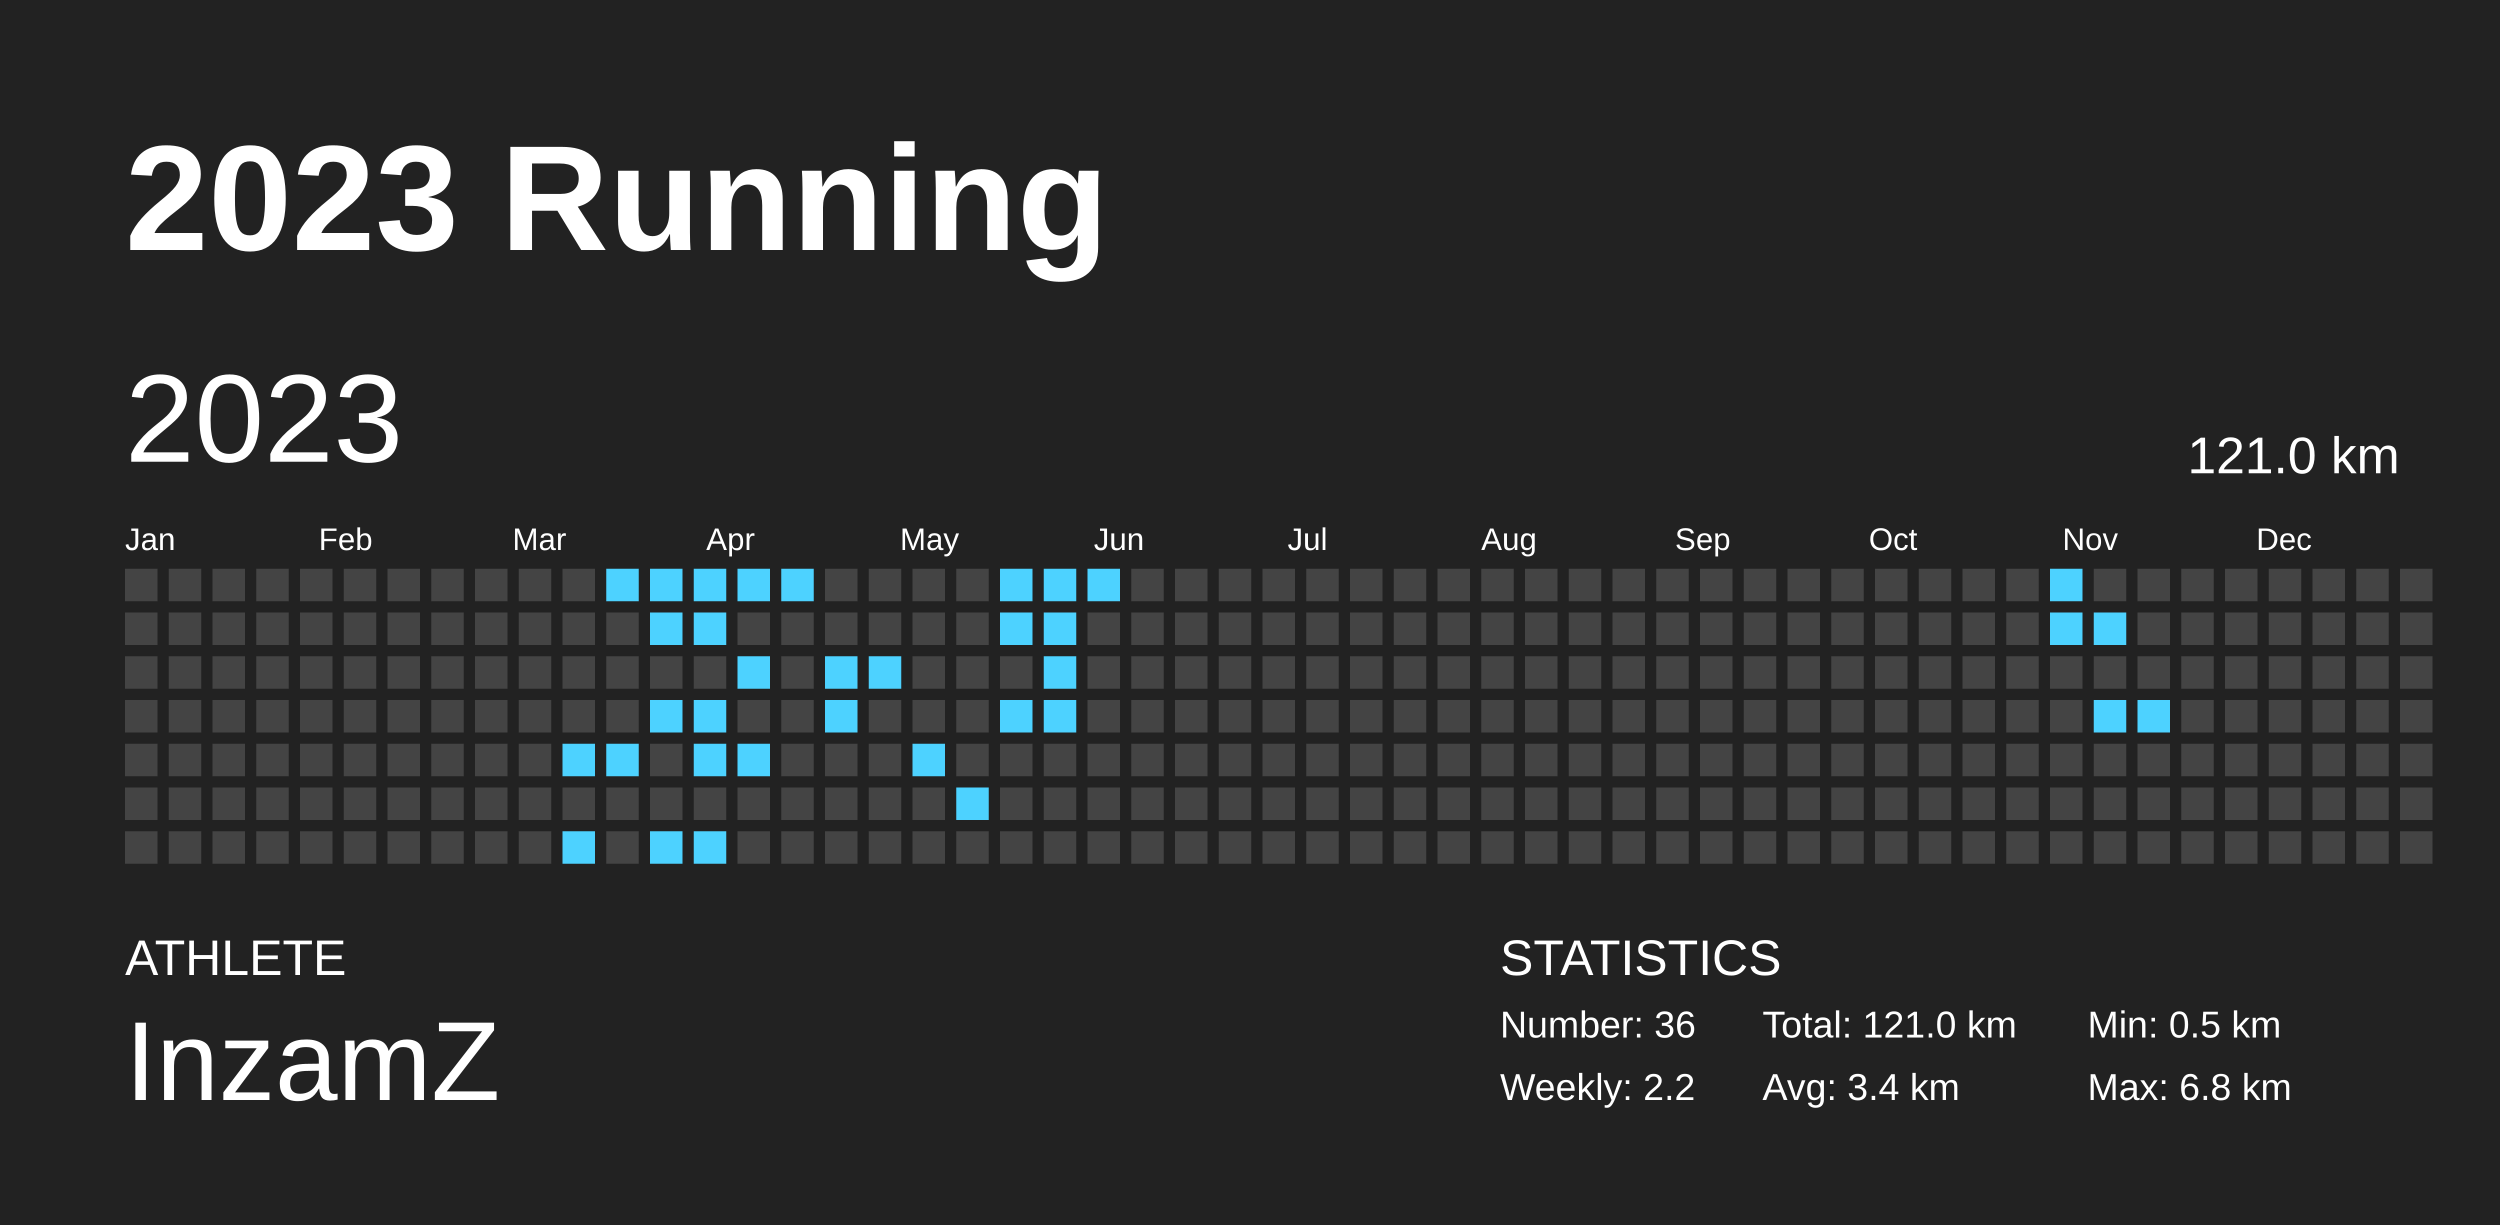
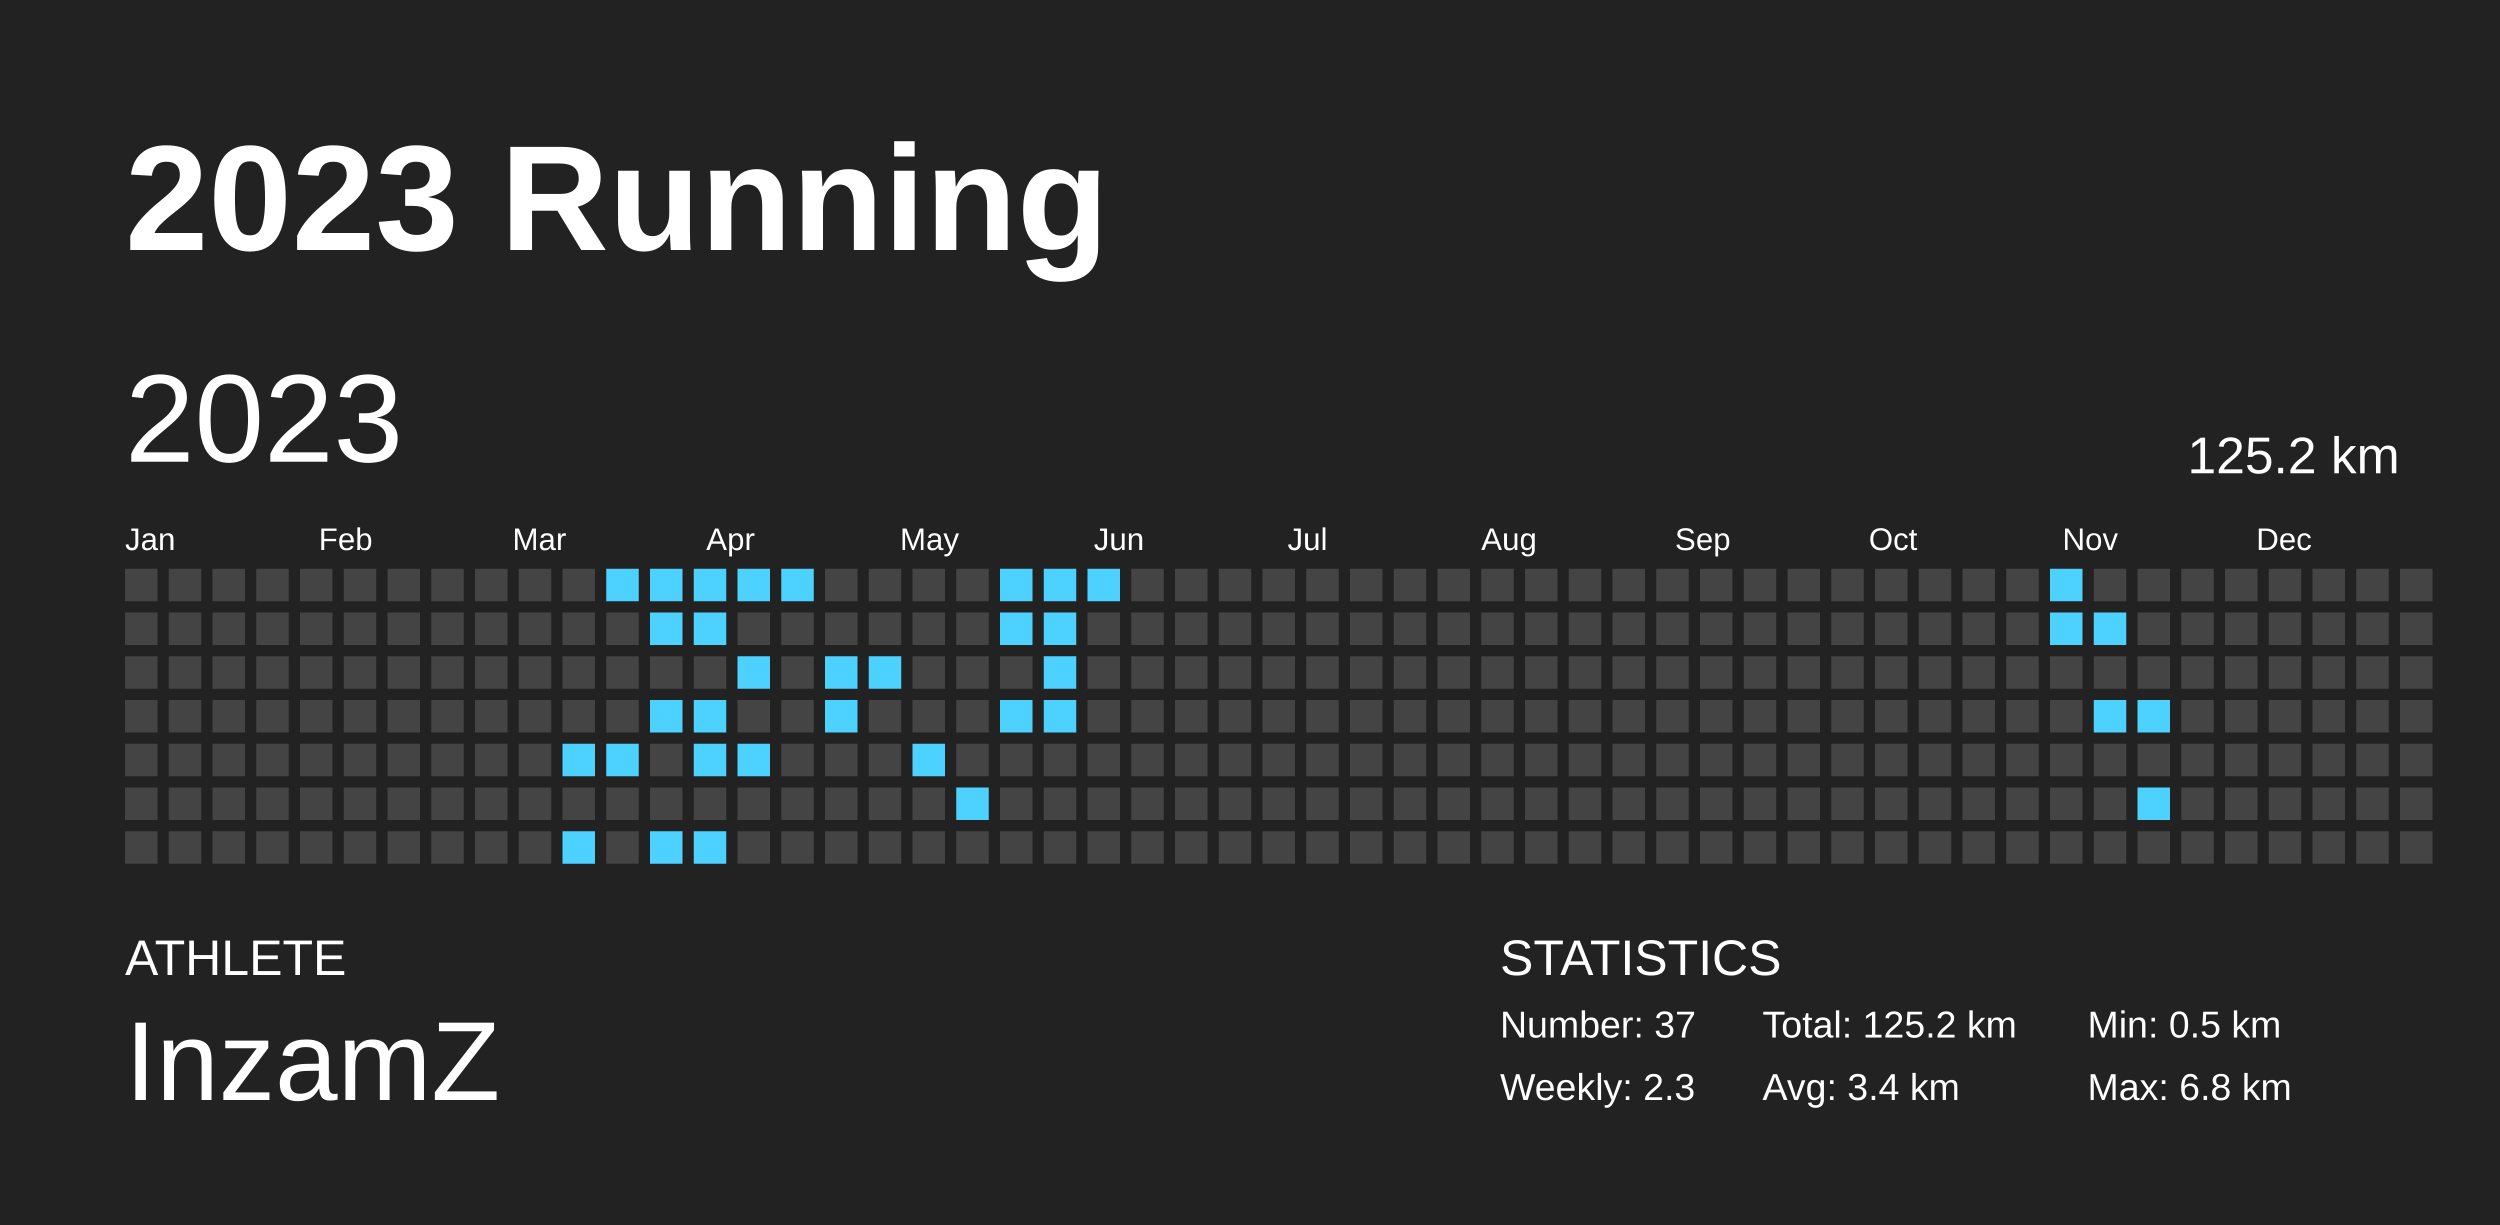
<svg xmlns="http://www.w3.org/2000/svg" baseProfile="full" height="98mm" version="1.1" viewBox="0,0,200,98" width="200mm">
  <defs />
  <rect fill="#222222" height="98" width="200" x="0" y="0" />
  <text fill="#FFFFFF" style="font-size:12px; font-family:Arial; font-weight:bold;" x="10" y="20">2023 Running</text>
  <text fill="#FFFFFF" style="font-size:4px; font-family:Arial" x="10" y="78">ATHLETE</text>
  <text fill="#FFFFFF" style="font-size:9px; font-family:Arial" x="10" y="88">InzamZ</text>
  <text fill="#FFFFFF" style="font-size:4px; font-family:Arial" x="120" y="78">STATISTICS</text>
-   <text fill="#FFFFFF" style="font-size:3px; font-family:Arial" x="120" y="83">Number: 36</text>
-   <text fill="#FFFFFF" style="font-size:3px; font-family:Arial" x="120" y="88">Weekly: 2.2</text>
-   <text fill="#FFFFFF" style="font-size:3px; font-family:Arial" x="141" y="83">Total: 121.0 km</text>
+   <text fill="#FFFFFF" style="font-size:3px; font-family:Arial" x="120" y="83">Number: 37</text>
+   <text fill="#FFFFFF" style="font-size:3px; font-family:Arial" x="120" y="88">Weekly: 2.3</text>
+   <text fill="#FFFFFF" style="font-size:3px; font-family:Arial" x="141" y="83">Total: 125.2 km</text>
  <text fill="#FFFFFF" style="font-size:3px; font-family:Arial" x="141" y="88">Avg: 3.4 km</text>
  <text fill="#FFFFFF" style="font-size:3px; font-family:Arial" x="167" y="83">Min: 0.5 km</text>
  <text fill="#FFFFFF" style="font-size:3px; font-family:Arial" x="167" y="88">Max: 6.8 km</text>
  <text dominant-baseline="hanging" fill="#FFFFFF" style="font-size:10.0px; font-family:Arial;" x="10" y="30">2023</text>
-   <text dominant-baseline="hanging" fill="#FFFFFF" style="font-size:4.125px; font-family:Arial;" x="175" y="35">121.0 km</text>
+   <text dominant-baseline="hanging" fill="#FFFFFF" style="font-size:4.125px; font-family:Arial;" x="175" y="35">125.2 km</text>
  <text fill="#FFFFFF" style="font-size:2.5px; font-family:Arial" x="10.0" y="44">Jan</text>
  <text fill="#FFFFFF" style="font-size:2.5px; font-family:Arial" x="25.5" y="44">Feb</text>
  <text fill="#FFFFFF" style="font-size:2.5px; font-family:Arial" x="41.0" y="44">Mar</text>
  <text fill="#FFFFFF" style="font-size:2.5px; font-family:Arial" x="56.5" y="44">Apr</text>
  <text fill="#FFFFFF" style="font-size:2.5px; font-family:Arial" x="72.0" y="44">May</text>
  <text fill="#FFFFFF" style="font-size:2.5px; font-family:Arial" x="87.5" y="44">Jun</text>
  <text fill="#FFFFFF" style="font-size:2.5px; font-family:Arial" x="103.0" y="44">Jul</text>
  <text fill="#FFFFFF" style="font-size:2.5px; font-family:Arial" x="118.5" y="44">Aug</text>
  <text fill="#FFFFFF" style="font-size:2.5px; font-family:Arial" x="134.0" y="44">Sep</text>
  <text fill="#FFFFFF" style="font-size:2.5px; font-family:Arial" x="149.5" y="44">Oct</text>
  <text fill="#FFFFFF" style="font-size:2.5px; font-family:Arial" x="165.0" y="44">Nov</text>
  <text fill="#FFFFFF" style="font-size:2.5px; font-family:Arial" x="180.5" y="44">Dec</text>
  <rect fill="#444444" height="2.6" width="2.6" x="10.0" y="45.5" />
  <rect fill="#444444" height="2.6" width="2.6" x="10.0" y="49.0" />
  <rect fill="#444444" height="2.6" width="2.6" x="10.0" y="52.5" />
  <rect fill="#444444" height="2.6" width="2.6" x="10.0" y="56.0" />
  <rect fill="#444444" height="2.6" width="2.6" x="10.0" y="59.5" />
  <rect fill="#444444" height="2.6" width="2.6" x="10.0" y="63.0" />
  <rect fill="#444444" height="2.6" width="2.6" x="10.0" y="66.5" />
  <rect fill="#444444" height="2.6" width="2.6" x="13.5" y="45.5" />
  <rect fill="#444444" height="2.6" width="2.6" x="13.5" y="49.0" />
  <rect fill="#444444" height="2.6" width="2.6" x="13.5" y="52.5" />
  <rect fill="#444444" height="2.6" width="2.6" x="13.5" y="56.0" />
  <rect fill="#444444" height="2.6" width="2.6" x="13.5" y="59.5" />
  <rect fill="#444444" height="2.6" width="2.6" x="13.5" y="63.0" />
  <rect fill="#444444" height="2.6" width="2.6" x="13.5" y="66.5" />
  <rect fill="#444444" height="2.6" width="2.6" x="17.0" y="45.5" />
  <rect fill="#444444" height="2.6" width="2.6" x="17.0" y="49.0" />
  <rect fill="#444444" height="2.6" width="2.6" x="17.0" y="52.5" />
  <rect fill="#444444" height="2.6" width="2.6" x="17.0" y="56.0" />
  <rect fill="#444444" height="2.6" width="2.6" x="17.0" y="59.5" />
  <rect fill="#444444" height="2.6" width="2.6" x="17.0" y="63.0" />
  <rect fill="#444444" height="2.6" width="2.6" x="17.0" y="66.5" />
  <rect fill="#444444" height="2.6" width="2.6" x="20.5" y="45.5" />
  <rect fill="#444444" height="2.6" width="2.6" x="20.5" y="49.0" />
  <rect fill="#444444" height="2.6" width="2.6" x="20.5" y="52.5" />
  <rect fill="#444444" height="2.6" width="2.6" x="20.5" y="56.0" />
  <rect fill="#444444" height="2.6" width="2.6" x="20.5" y="59.5" />
  <rect fill="#444444" height="2.6" width="2.6" x="20.5" y="63.0" />
  <rect fill="#444444" height="2.6" width="2.6" x="20.5" y="66.5" />
  <rect fill="#444444" height="2.6" width="2.6" x="24.0" y="45.5" />
  <rect fill="#444444" height="2.6" width="2.6" x="24.0" y="49.0" />
  <rect fill="#444444" height="2.6" width="2.6" x="24.0" y="52.5" />
  <rect fill="#444444" height="2.6" width="2.6" x="24.0" y="56.0" />
  <rect fill="#444444" height="2.6" width="2.6" x="24.0" y="59.5" />
  <rect fill="#444444" height="2.6" width="2.6" x="24.0" y="63.0" />
  <rect fill="#444444" height="2.6" width="2.6" x="24.0" y="66.5" />
  <rect fill="#444444" height="2.6" width="2.6" x="27.5" y="45.5" />
  <rect fill="#444444" height="2.6" width="2.6" x="27.5" y="49.0" />
  <rect fill="#444444" height="2.6" width="2.6" x="27.5" y="52.5" />
  <rect fill="#444444" height="2.6" width="2.6" x="27.5" y="56.0" />
  <rect fill="#444444" height="2.6" width="2.6" x="27.5" y="59.5" />
  <rect fill="#444444" height="2.6" width="2.6" x="27.5" y="63.0" />
  <rect fill="#444444" height="2.6" width="2.6" x="27.5" y="66.5" />
  <rect fill="#444444" height="2.6" width="2.6" x="31.0" y="45.5" />
  <rect fill="#444444" height="2.6" width="2.6" x="31.0" y="49.0" />
  <rect fill="#444444" height="2.6" width="2.6" x="31.0" y="52.5" />
  <rect fill="#444444" height="2.6" width="2.6" x="31.0" y="56.0" />
  <rect fill="#444444" height="2.6" width="2.6" x="31.0" y="59.5" />
  <rect fill="#444444" height="2.6" width="2.6" x="31.0" y="63.0" />
  <rect fill="#444444" height="2.6" width="2.6" x="31.0" y="66.5" />
  <rect fill="#444444" height="2.6" width="2.6" x="34.5" y="45.5" />
  <rect fill="#444444" height="2.6" width="2.6" x="34.5" y="49.0" />
  <rect fill="#444444" height="2.6" width="2.6" x="34.5" y="52.5" />
  <rect fill="#444444" height="2.6" width="2.6" x="34.5" y="56.0" />
  <rect fill="#444444" height="2.6" width="2.6" x="34.5" y="59.5" />
  <rect fill="#444444" height="2.6" width="2.6" x="34.5" y="63.0" />
  <rect fill="#444444" height="2.6" width="2.6" x="34.5" y="66.5" />
  <rect fill="#444444" height="2.6" width="2.6" x="38.0" y="45.5" />
  <rect fill="#444444" height="2.6" width="2.6" x="38.0" y="49.0" />
  <rect fill="#444444" height="2.6" width="2.6" x="38.0" y="52.5" />
  <rect fill="#444444" height="2.6" width="2.6" x="38.0" y="56.0" />
  <rect fill="#444444" height="2.6" width="2.6" x="38.0" y="59.5" />
  <rect fill="#444444" height="2.6" width="2.6" x="38.0" y="63.0" />
  <rect fill="#444444" height="2.6" width="2.6" x="38.0" y="66.5" />
  <rect fill="#444444" height="2.6" width="2.6" x="41.5" y="45.5" />
  <rect fill="#444444" height="2.6" width="2.6" x="41.5" y="49.0" />
  <rect fill="#444444" height="2.6" width="2.6" x="41.5" y="52.5" />
  <rect fill="#444444" height="2.6" width="2.6" x="41.5" y="56.0" />
  <rect fill="#444444" height="2.6" width="2.6" x="41.5" y="59.5" />
  <rect fill="#444444" height="2.6" width="2.6" x="41.5" y="63.0" />
  <rect fill="#444444" height="2.6" width="2.6" x="41.5" y="66.5" />
  <rect fill="#444444" height="2.6" width="2.6" x="45.0" y="45.5" />
  <rect fill="#444444" height="2.6" width="2.6" x="45.0" y="49.0" />
  <rect fill="#444444" height="2.6" width="2.6" x="45.0" y="52.5" />
  <rect fill="#444444" height="2.6" width="2.6" x="45.0" y="56.0" />
  <rect fill="#4dd2ff" height="2.6" width="2.6" x="45.0" y="59.5" />
  <rect fill="#444444" height="2.6" width="2.6" x="45.0" y="63.0" />
  <rect fill="#4dd2ff" height="2.6" width="2.6" x="45.0" y="66.5" />
  <rect fill="#4dd2ff" height="2.6" width="2.6" x="48.5" y="45.5" />
  <rect fill="#444444" height="2.6" width="2.6" x="48.5" y="49.0" />
  <rect fill="#444444" height="2.6" width="2.6" x="48.5" y="52.5" />
  <rect fill="#444444" height="2.6" width="2.6" x="48.5" y="56.0" />
  <rect fill="#4dd2ff" height="2.6" width="2.6" x="48.5" y="59.5" />
  <rect fill="#444444" height="2.6" width="2.6" x="48.5" y="63.0" />
  <rect fill="#444444" height="2.6" width="2.6" x="48.5" y="66.5" />
  <rect fill="#4dd2ff" height="2.6" width="2.6" x="52.0" y="45.5" />
  <rect fill="#4dd2ff" height="2.6" width="2.6" x="52.0" y="49.0" />
  <rect fill="#444444" height="2.6" width="2.6" x="52.0" y="52.5" />
  <rect fill="#4dd2ff" height="2.6" width="2.6" x="52.0" y="56.0" />
  <rect fill="#444444" height="2.6" width="2.6" x="52.0" y="59.5" />
  <rect fill="#444444" height="2.6" width="2.6" x="52.0" y="63.0" />
  <rect fill="#4dd2ff" height="2.6" width="2.6" x="52.0" y="66.5" />
  <rect fill="#4dd2ff" height="2.6" width="2.6" x="55.5" y="45.5" />
  <rect fill="#4dd2ff" height="2.6" width="2.6" x="55.5" y="49.0" />
  <rect fill="#444444" height="2.6" width="2.6" x="55.5" y="52.5" />
  <rect fill="#4dd2ff" height="2.6" width="2.6" x="55.5" y="56.0" />
  <rect fill="#4dd2ff" height="2.6" width="2.6" x="55.5" y="59.5" />
  <rect fill="#444444" height="2.6" width="2.6" x="55.5" y="63.0" />
  <rect fill="#4dd2ff" height="2.6" width="2.6" x="55.5" y="66.5" />
  <rect fill="#4dd2ff" height="2.6" width="2.6" x="59.0" y="45.5" />
  <rect fill="#444444" height="2.6" width="2.6" x="59.0" y="49.0" />
  <rect fill="#4dd2ff" height="2.6" width="2.6" x="59.0" y="52.5" />
  <rect fill="#444444" height="2.6" width="2.6" x="59.0" y="56.0" />
  <rect fill="#4dd2ff" height="2.6" width="2.6" x="59.0" y="59.5" />
  <rect fill="#444444" height="2.6" width="2.6" x="59.0" y="63.0" />
  <rect fill="#444444" height="2.6" width="2.6" x="59.0" y="66.5" />
  <rect fill="#4dd2ff" height="2.6" width="2.6" x="62.5" y="45.5" />
  <rect fill="#444444" height="2.6" width="2.6" x="62.5" y="49.0" />
  <rect fill="#444444" height="2.6" width="2.6" x="62.5" y="52.5" />
  <rect fill="#444444" height="2.6" width="2.6" x="62.5" y="56.0" />
  <rect fill="#444444" height="2.6" width="2.6" x="62.5" y="59.5" />
  <rect fill="#444444" height="2.6" width="2.6" x="62.5" y="63.0" />
  <rect fill="#444444" height="2.6" width="2.6" x="62.5" y="66.5" />
  <rect fill="#444444" height="2.6" width="2.6" x="66.0" y="45.5" />
  <rect fill="#444444" height="2.6" width="2.6" x="66.0" y="49.0" />
  <rect fill="#4dd2ff" height="2.6" width="2.6" x="66.0" y="52.5" />
  <rect fill="#4dd2ff" height="2.6" width="2.6" x="66.0" y="56.0" />
  <rect fill="#444444" height="2.6" width="2.6" x="66.0" y="59.5" />
  <rect fill="#444444" height="2.6" width="2.6" x="66.0" y="63.0" />
  <rect fill="#444444" height="2.6" width="2.6" x="66.0" y="66.5" />
  <rect fill="#444444" height="2.6" width="2.6" x="69.5" y="45.5" />
  <rect fill="#444444" height="2.6" width="2.6" x="69.5" y="49.0" />
  <rect fill="#4dd2ff" height="2.6" width="2.6" x="69.5" y="52.5" />
  <rect fill="#444444" height="2.6" width="2.6" x="69.5" y="56.0" />
  <rect fill="#444444" height="2.6" width="2.6" x="69.5" y="59.5" />
  <rect fill="#444444" height="2.6" width="2.6" x="69.5" y="63.0" />
  <rect fill="#444444" height="2.6" width="2.6" x="69.5" y="66.5" />
  <rect fill="#444444" height="2.6" width="2.6" x="73.0" y="45.5" />
  <rect fill="#444444" height="2.6" width="2.6" x="73.0" y="49.0" />
  <rect fill="#444444" height="2.6" width="2.6" x="73.0" y="52.5" />
  <rect fill="#444444" height="2.6" width="2.6" x="73.0" y="56.0" />
  <rect fill="#4dd2ff" height="2.6" width="2.6" x="73.0" y="59.5" />
  <rect fill="#444444" height="2.6" width="2.6" x="73.0" y="63.0" />
  <rect fill="#444444" height="2.6" width="2.6" x="73.0" y="66.5" />
  <rect fill="#444444" height="2.6" width="2.6" x="76.5" y="45.5" />
  <rect fill="#444444" height="2.6" width="2.6" x="76.5" y="49.0" />
  <rect fill="#444444" height="2.6" width="2.6" x="76.5" y="52.5" />
  <rect fill="#444444" height="2.6" width="2.6" x="76.5" y="56.0" />
  <rect fill="#444444" height="2.6" width="2.6" x="76.5" y="59.5" />
  <rect fill="#4dd2ff" height="2.6" width="2.6" x="76.5" y="63.0" />
  <rect fill="#444444" height="2.6" width="2.6" x="76.5" y="66.5" />
  <rect fill="#4dd2ff" height="2.6" width="2.6" x="80.0" y="45.5" />
  <rect fill="#4dd2ff" height="2.6" width="2.6" x="80.0" y="49.0" />
  <rect fill="#444444" height="2.6" width="2.6" x="80.0" y="52.5" />
  <rect fill="#4dd2ff" height="2.6" width="2.6" x="80.0" y="56.0" />
  <rect fill="#444444" height="2.6" width="2.6" x="80.0" y="59.5" />
  <rect fill="#444444" height="2.6" width="2.6" x="80.0" y="63.0" />
  <rect fill="#444444" height="2.6" width="2.6" x="80.0" y="66.5" />
  <rect fill="#4dd2ff" height="2.6" width="2.6" x="83.5" y="45.5" />
  <rect fill="#4dd2ff" height="2.6" width="2.6" x="83.5" y="49.0" />
  <rect fill="#4dd2ff" height="2.6" width="2.6" x="83.5" y="52.5" />
  <rect fill="#4dd2ff" height="2.6" width="2.6" x="83.5" y="56.0" />
  <rect fill="#444444" height="2.6" width="2.6" x="83.5" y="59.5" />
  <rect fill="#444444" height="2.6" width="2.6" x="83.5" y="63.0" />
  <rect fill="#444444" height="2.6" width="2.6" x="83.5" y="66.5" />
  <rect fill="#4dd2ff" height="2.6" width="2.6" x="87.0" y="45.5" />
  <rect fill="#444444" height="2.6" width="2.6" x="87.0" y="49.0" />
  <rect fill="#444444" height="2.6" width="2.6" x="87.0" y="52.5" />
  <rect fill="#444444" height="2.6" width="2.6" x="87.0" y="56.0" />
  <rect fill="#444444" height="2.6" width="2.6" x="87.0" y="59.5" />
  <rect fill="#444444" height="2.6" width="2.6" x="87.0" y="63.0" />
  <rect fill="#444444" height="2.6" width="2.6" x="87.0" y="66.5" />
  <rect fill="#444444" height="2.6" width="2.6" x="90.5" y="45.5" />
  <rect fill="#444444" height="2.6" width="2.6" x="90.5" y="49.0" />
  <rect fill="#444444" height="2.6" width="2.6" x="90.5" y="52.5" />
  <rect fill="#444444" height="2.6" width="2.6" x="90.5" y="56.0" />
  <rect fill="#444444" height="2.6" width="2.6" x="90.5" y="59.5" />
  <rect fill="#444444" height="2.6" width="2.6" x="90.5" y="63.0" />
  <rect fill="#444444" height="2.6" width="2.6" x="90.5" y="66.5" />
  <rect fill="#444444" height="2.6" width="2.6" x="94.0" y="45.5" />
  <rect fill="#444444" height="2.6" width="2.6" x="94.0" y="49.0" />
  <rect fill="#444444" height="2.6" width="2.6" x="94.0" y="52.5" />
  <rect fill="#444444" height="2.6" width="2.6" x="94.0" y="56.0" />
  <rect fill="#444444" height="2.6" width="2.6" x="94.0" y="59.5" />
  <rect fill="#444444" height="2.6" width="2.6" x="94.0" y="63.0" />
  <rect fill="#444444" height="2.6" width="2.6" x="94.0" y="66.5" />
  <rect fill="#444444" height="2.6" width="2.6" x="97.5" y="45.5" />
  <rect fill="#444444" height="2.6" width="2.6" x="97.5" y="49.0" />
  <rect fill="#444444" height="2.6" width="2.6" x="97.5" y="52.5" />
  <rect fill="#444444" height="2.6" width="2.6" x="97.5" y="56.0" />
  <rect fill="#444444" height="2.6" width="2.6" x="97.5" y="59.5" />
  <rect fill="#444444" height="2.6" width="2.6" x="97.5" y="63.0" />
  <rect fill="#444444" height="2.6" width="2.6" x="97.5" y="66.5" />
  <rect fill="#444444" height="2.6" width="2.6" x="101.0" y="45.5" />
  <rect fill="#444444" height="2.6" width="2.6" x="101.0" y="49.0" />
  <rect fill="#444444" height="2.6" width="2.6" x="101.0" y="52.5" />
  <rect fill="#444444" height="2.6" width="2.6" x="101.0" y="56.0" />
  <rect fill="#444444" height="2.6" width="2.6" x="101.0" y="59.5" />
  <rect fill="#444444" height="2.6" width="2.6" x="101.0" y="63.0" />
  <rect fill="#444444" height="2.6" width="2.6" x="101.0" y="66.5" />
  <rect fill="#444444" height="2.6" width="2.6" x="104.5" y="45.5" />
  <rect fill="#444444" height="2.6" width="2.6" x="104.5" y="49.0" />
  <rect fill="#444444" height="2.6" width="2.6" x="104.5" y="52.5" />
  <rect fill="#444444" height="2.6" width="2.6" x="104.5" y="56.0" />
  <rect fill="#444444" height="2.6" width="2.6" x="104.5" y="59.5" />
  <rect fill="#444444" height="2.6" width="2.6" x="104.5" y="63.0" />
  <rect fill="#444444" height="2.6" width="2.6" x="104.5" y="66.5" />
  <rect fill="#444444" height="2.6" width="2.6" x="108.0" y="45.5" />
  <rect fill="#444444" height="2.6" width="2.6" x="108.0" y="49.0" />
  <rect fill="#444444" height="2.6" width="2.6" x="108.0" y="52.5" />
  <rect fill="#444444" height="2.6" width="2.6" x="108.0" y="56.0" />
  <rect fill="#444444" height="2.6" width="2.6" x="108.0" y="59.5" />
  <rect fill="#444444" height="2.6" width="2.6" x="108.0" y="63.0" />
  <rect fill="#444444" height="2.6" width="2.6" x="108.0" y="66.5" />
  <rect fill="#444444" height="2.6" width="2.6" x="111.5" y="45.5" />
  <rect fill="#444444" height="2.6" width="2.6" x="111.5" y="49.0" />
  <rect fill="#444444" height="2.6" width="2.6" x="111.5" y="52.5" />
  <rect fill="#444444" height="2.6" width="2.6" x="111.5" y="56.0" />
  <rect fill="#444444" height="2.6" width="2.6" x="111.5" y="59.5" />
  <rect fill="#444444" height="2.6" width="2.6" x="111.5" y="63.0" />
  <rect fill="#444444" height="2.6" width="2.6" x="111.5" y="66.5" />
  <rect fill="#444444" height="2.6" width="2.6" x="115.0" y="45.5" />
  <rect fill="#444444" height="2.6" width="2.6" x="115.0" y="49.0" />
  <rect fill="#444444" height="2.6" width="2.6" x="115.0" y="52.5" />
  <rect fill="#444444" height="2.6" width="2.6" x="115.0" y="56.0" />
  <rect fill="#444444" height="2.6" width="2.6" x="115.0" y="59.5" />
  <rect fill="#444444" height="2.6" width="2.6" x="115.0" y="63.0" />
  <rect fill="#444444" height="2.6" width="2.6" x="115.0" y="66.5" />
  <rect fill="#444444" height="2.6" width="2.6" x="118.5" y="45.5" />
  <rect fill="#444444" height="2.6" width="2.6" x="118.5" y="49.0" />
  <rect fill="#444444" height="2.6" width="2.6" x="118.5" y="52.5" />
  <rect fill="#444444" height="2.6" width="2.6" x="118.5" y="56.0" />
  <rect fill="#444444" height="2.6" width="2.6" x="118.5" y="59.5" />
  <rect fill="#444444" height="2.6" width="2.6" x="118.5" y="63.0" />
  <rect fill="#444444" height="2.6" width="2.6" x="118.5" y="66.5" />
  <rect fill="#444444" height="2.6" width="2.6" x="122.0" y="45.5" />
  <rect fill="#444444" height="2.6" width="2.6" x="122.0" y="49.0" />
  <rect fill="#444444" height="2.6" width="2.6" x="122.0" y="52.5" />
  <rect fill="#444444" height="2.6" width="2.6" x="122.0" y="56.0" />
  <rect fill="#444444" height="2.6" width="2.6" x="122.0" y="59.5" />
  <rect fill="#444444" height="2.6" width="2.6" x="122.0" y="63.0" />
  <rect fill="#444444" height="2.6" width="2.6" x="122.0" y="66.5" />
  <rect fill="#444444" height="2.6" width="2.6" x="125.5" y="45.5" />
  <rect fill="#444444" height="2.6" width="2.6" x="125.5" y="49.0" />
  <rect fill="#444444" height="2.6" width="2.6" x="125.5" y="52.5" />
  <rect fill="#444444" height="2.6" width="2.6" x="125.5" y="56.0" />
  <rect fill="#444444" height="2.6" width="2.6" x="125.5" y="59.5" />
  <rect fill="#444444" height="2.6" width="2.6" x="125.5" y="63.0" />
  <rect fill="#444444" height="2.6" width="2.6" x="125.5" y="66.5" />
  <rect fill="#444444" height="2.6" width="2.6" x="129.0" y="45.5" />
  <rect fill="#444444" height="2.6" width="2.6" x="129.0" y="49.0" />
  <rect fill="#444444" height="2.6" width="2.6" x="129.0" y="52.5" />
  <rect fill="#444444" height="2.6" width="2.6" x="129.0" y="56.0" />
  <rect fill="#444444" height="2.6" width="2.6" x="129.0" y="59.5" />
  <rect fill="#444444" height="2.6" width="2.6" x="129.0" y="63.0" />
  <rect fill="#444444" height="2.6" width="2.6" x="129.0" y="66.5" />
  <rect fill="#444444" height="2.6" width="2.6" x="132.5" y="45.5" />
  <rect fill="#444444" height="2.6" width="2.6" x="132.5" y="49.0" />
  <rect fill="#444444" height="2.6" width="2.6" x="132.5" y="52.5" />
  <rect fill="#444444" height="2.6" width="2.6" x="132.5" y="56.0" />
  <rect fill="#444444" height="2.6" width="2.6" x="132.5" y="59.5" />
  <rect fill="#444444" height="2.6" width="2.6" x="132.5" y="63.0" />
  <rect fill="#444444" height="2.6" width="2.6" x="132.5" y="66.5" />
  <rect fill="#444444" height="2.6" width="2.6" x="136.0" y="45.5" />
  <rect fill="#444444" height="2.6" width="2.6" x="136.0" y="49.0" />
  <rect fill="#444444" height="2.6" width="2.6" x="136.0" y="52.5" />
  <rect fill="#444444" height="2.6" width="2.6" x="136.0" y="56.0" />
  <rect fill="#444444" height="2.6" width="2.6" x="136.0" y="59.5" />
  <rect fill="#444444" height="2.6" width="2.6" x="136.0" y="63.0" />
  <rect fill="#444444" height="2.6" width="2.6" x="136.0" y="66.5" />
  <rect fill="#444444" height="2.6" width="2.6" x="139.5" y="45.5" />
  <rect fill="#444444" height="2.6" width="2.6" x="139.5" y="49.0" />
  <rect fill="#444444" height="2.6" width="2.6" x="139.5" y="52.5" />
  <rect fill="#444444" height="2.6" width="2.6" x="139.5" y="56.0" />
  <rect fill="#444444" height="2.6" width="2.6" x="139.5" y="59.5" />
  <rect fill="#444444" height="2.6" width="2.6" x="139.5" y="63.0" />
  <rect fill="#444444" height="2.6" width="2.6" x="139.5" y="66.5" />
  <rect fill="#444444" height="2.6" width="2.6" x="143.0" y="45.5" />
  <rect fill="#444444" height="2.6" width="2.6" x="143.0" y="49.0" />
  <rect fill="#444444" height="2.6" width="2.6" x="143.0" y="52.5" />
  <rect fill="#444444" height="2.6" width="2.6" x="143.0" y="56.0" />
  <rect fill="#444444" height="2.6" width="2.6" x="143.0" y="59.5" />
  <rect fill="#444444" height="2.6" width="2.6" x="143.0" y="63.0" />
  <rect fill="#444444" height="2.6" width="2.6" x="143.0" y="66.5" />
  <rect fill="#444444" height="2.6" width="2.6" x="146.5" y="45.5" />
  <rect fill="#444444" height="2.6" width="2.6" x="146.5" y="49.0" />
  <rect fill="#444444" height="2.6" width="2.6" x="146.5" y="52.5" />
  <rect fill="#444444" height="2.6" width="2.6" x="146.5" y="56.0" />
  <rect fill="#444444" height="2.6" width="2.6" x="146.5" y="59.5" />
  <rect fill="#444444" height="2.6" width="2.6" x="146.5" y="63.0" />
  <rect fill="#444444" height="2.6" width="2.6" x="146.5" y="66.5" />
  <rect fill="#444444" height="2.6" width="2.6" x="150.0" y="45.5" />
  <rect fill="#444444" height="2.6" width="2.6" x="150.0" y="49.0" />
  <rect fill="#444444" height="2.6" width="2.6" x="150.0" y="52.5" />
  <rect fill="#444444" height="2.6" width="2.6" x="150.0" y="56.0" />
  <rect fill="#444444" height="2.6" width="2.6" x="150.0" y="59.5" />
  <rect fill="#444444" height="2.6" width="2.6" x="150.0" y="63.0" />
  <rect fill="#444444" height="2.6" width="2.6" x="150.0" y="66.5" />
  <rect fill="#444444" height="2.6" width="2.6" x="153.5" y="45.5" />
  <rect fill="#444444" height="2.6" width="2.6" x="153.5" y="49.0" />
  <rect fill="#444444" height="2.6" width="2.6" x="153.5" y="52.5" />
  <rect fill="#444444" height="2.6" width="2.6" x="153.5" y="56.0" />
  <rect fill="#444444" height="2.6" width="2.6" x="153.5" y="59.5" />
  <rect fill="#444444" height="2.6" width="2.6" x="153.5" y="63.0" />
  <rect fill="#444444" height="2.6" width="2.6" x="153.5" y="66.5" />
  <rect fill="#444444" height="2.6" width="2.6" x="157.0" y="45.5" />
  <rect fill="#444444" height="2.6" width="2.6" x="157.0" y="49.0" />
  <rect fill="#444444" height="2.6" width="2.6" x="157.0" y="52.5" />
  <rect fill="#444444" height="2.6" width="2.6" x="157.0" y="56.0" />
  <rect fill="#444444" height="2.6" width="2.6" x="157.0" y="59.5" />
  <rect fill="#444444" height="2.6" width="2.6" x="157.0" y="63.0" />
  <rect fill="#444444" height="2.6" width="2.6" x="157.0" y="66.5" />
  <rect fill="#444444" height="2.6" width="2.6" x="160.5" y="45.5" />
  <rect fill="#444444" height="2.6" width="2.6" x="160.5" y="49.0" />
  <rect fill="#444444" height="2.6" width="2.6" x="160.5" y="52.5" />
  <rect fill="#444444" height="2.6" width="2.6" x="160.5" y="56.0" />
  <rect fill="#444444" height="2.6" width="2.6" x="160.5" y="59.5" />
  <rect fill="#444444" height="2.6" width="2.6" x="160.5" y="63.0" />
  <rect fill="#444444" height="2.6" width="2.6" x="160.5" y="66.5" />
  <rect fill="#4dd2ff" height="2.6" width="2.6" x="164.0" y="45.5" />
  <rect fill="#4dd2ff" height="2.6" width="2.6" x="164.0" y="49.0" />
  <rect fill="#444444" height="2.6" width="2.6" x="164.0" y="52.5" />
  <rect fill="#444444" height="2.6" width="2.6" x="164.0" y="56.0" />
  <rect fill="#444444" height="2.6" width="2.6" x="164.0" y="59.5" />
  <rect fill="#444444" height="2.6" width="2.6" x="164.0" y="63.0" />
  <rect fill="#444444" height="2.6" width="2.6" x="164.0" y="66.5" />
  <rect fill="#444444" height="2.6" width="2.6" x="167.5" y="45.5" />
  <rect fill="#4dd2ff" height="2.6" width="2.6" x="167.5" y="49.0" />
  <rect fill="#444444" height="2.6" width="2.6" x="167.5" y="52.5" />
  <rect fill="#4dd2ff" height="2.6" width="2.6" x="167.5" y="56.0" />
  <rect fill="#444444" height="2.6" width="2.6" x="167.5" y="59.5" />
  <rect fill="#444444" height="2.6" width="2.6" x="167.5" y="63.0" />
  <rect fill="#444444" height="2.6" width="2.6" x="167.5" y="66.5" />
  <rect fill="#444444" height="2.6" width="2.6" x="171.0" y="45.5" />
  <rect fill="#444444" height="2.6" width="2.6" x="171.0" y="49.0" />
  <rect fill="#444444" height="2.6" width="2.6" x="171.0" y="52.5" />
  <rect fill="#4dd2ff" height="2.6" width="2.6" x="171.0" y="56.0" />
  <rect fill="#444444" height="2.6" width="2.6" x="171.0" y="59.5" />
-   <rect fill="#444444" height="2.6" width="2.6" x="171.0" y="63.0" />
+   <rect fill="#4dd2ff" height="2.6" width="2.6" x="171.0" y="63.0" />
  <rect fill="#444444" height="2.6" width="2.6" x="171.0" y="66.5" />
  <rect fill="#444444" height="2.6" width="2.6" x="174.5" y="45.5" />
  <rect fill="#444444" height="2.6" width="2.6" x="174.5" y="49.0" />
  <rect fill="#444444" height="2.6" width="2.6" x="174.5" y="52.5" />
  <rect fill="#444444" height="2.6" width="2.6" x="174.5" y="56.0" />
  <rect fill="#444444" height="2.6" width="2.6" x="174.5" y="59.5" />
  <rect fill="#444444" height="2.6" width="2.6" x="174.5" y="63.0" />
  <rect fill="#444444" height="2.6" width="2.6" x="174.5" y="66.5" />
  <rect fill="#444444" height="2.6" width="2.6" x="178.0" y="45.5" />
  <rect fill="#444444" height="2.6" width="2.6" x="178.0" y="49.0" />
  <rect fill="#444444" height="2.6" width="2.6" x="178.0" y="52.5" />
  <rect fill="#444444" height="2.6" width="2.6" x="178.0" y="56.0" />
  <rect fill="#444444" height="2.6" width="2.6" x="178.0" y="59.5" />
  <rect fill="#444444" height="2.6" width="2.6" x="178.0" y="63.0" />
  <rect fill="#444444" height="2.6" width="2.6" x="178.0" y="66.5" />
  <rect fill="#444444" height="2.6" width="2.6" x="181.5" y="45.5" />
  <rect fill="#444444" height="2.6" width="2.6" x="181.5" y="49.0" />
  <rect fill="#444444" height="2.6" width="2.6" x="181.5" y="52.5" />
  <rect fill="#444444" height="2.6" width="2.6" x="181.5" y="56.0" />
  <rect fill="#444444" height="2.6" width="2.6" x="181.5" y="59.5" />
  <rect fill="#444444" height="2.6" width="2.6" x="181.5" y="63.0" />
  <rect fill="#444444" height="2.6" width="2.6" x="181.5" y="66.5" />
  <rect fill="#444444" height="2.6" width="2.6" x="185.0" y="45.5" />
  <rect fill="#444444" height="2.6" width="2.6" x="185.0" y="49.0" />
  <rect fill="#444444" height="2.6" width="2.6" x="185.0" y="52.5" />
  <rect fill="#444444" height="2.6" width="2.6" x="185.0" y="56.0" />
  <rect fill="#444444" height="2.6" width="2.6" x="185.0" y="59.5" />
  <rect fill="#444444" height="2.6" width="2.6" x="185.0" y="63.0" />
  <rect fill="#444444" height="2.6" width="2.6" x="185.0" y="66.5" />
  <rect fill="#444444" height="2.6" width="2.6" x="188.5" y="45.5" />
  <rect fill="#444444" height="2.6" width="2.6" x="188.5" y="49.0" />
  <rect fill="#444444" height="2.6" width="2.6" x="188.5" y="52.5" />
  <rect fill="#444444" height="2.6" width="2.6" x="188.5" y="56.0" />
  <rect fill="#444444" height="2.6" width="2.6" x="188.5" y="59.5" />
  <rect fill="#444444" height="2.6" width="2.6" x="188.5" y="63.0" />
  <rect fill="#444444" height="2.6" width="2.6" x="188.5" y="66.5" />
  <rect fill="#444444" height="2.6" width="2.6" x="192.0" y="45.5" />
  <rect fill="#444444" height="2.6" width="2.6" x="192.0" y="49.0" />
  <rect fill="#444444" height="2.6" width="2.6" x="192.0" y="52.5" />
  <rect fill="#444444" height="2.6" width="2.6" x="192.0" y="56.0" />
  <rect fill="#444444" height="2.6" width="2.6" x="192.0" y="59.5" />
  <rect fill="#444444" height="2.6" width="2.6" x="192.0" y="63.0" />
  <rect fill="#444444" height="2.6" width="2.6" x="192.0" y="66.5" />
</svg>
